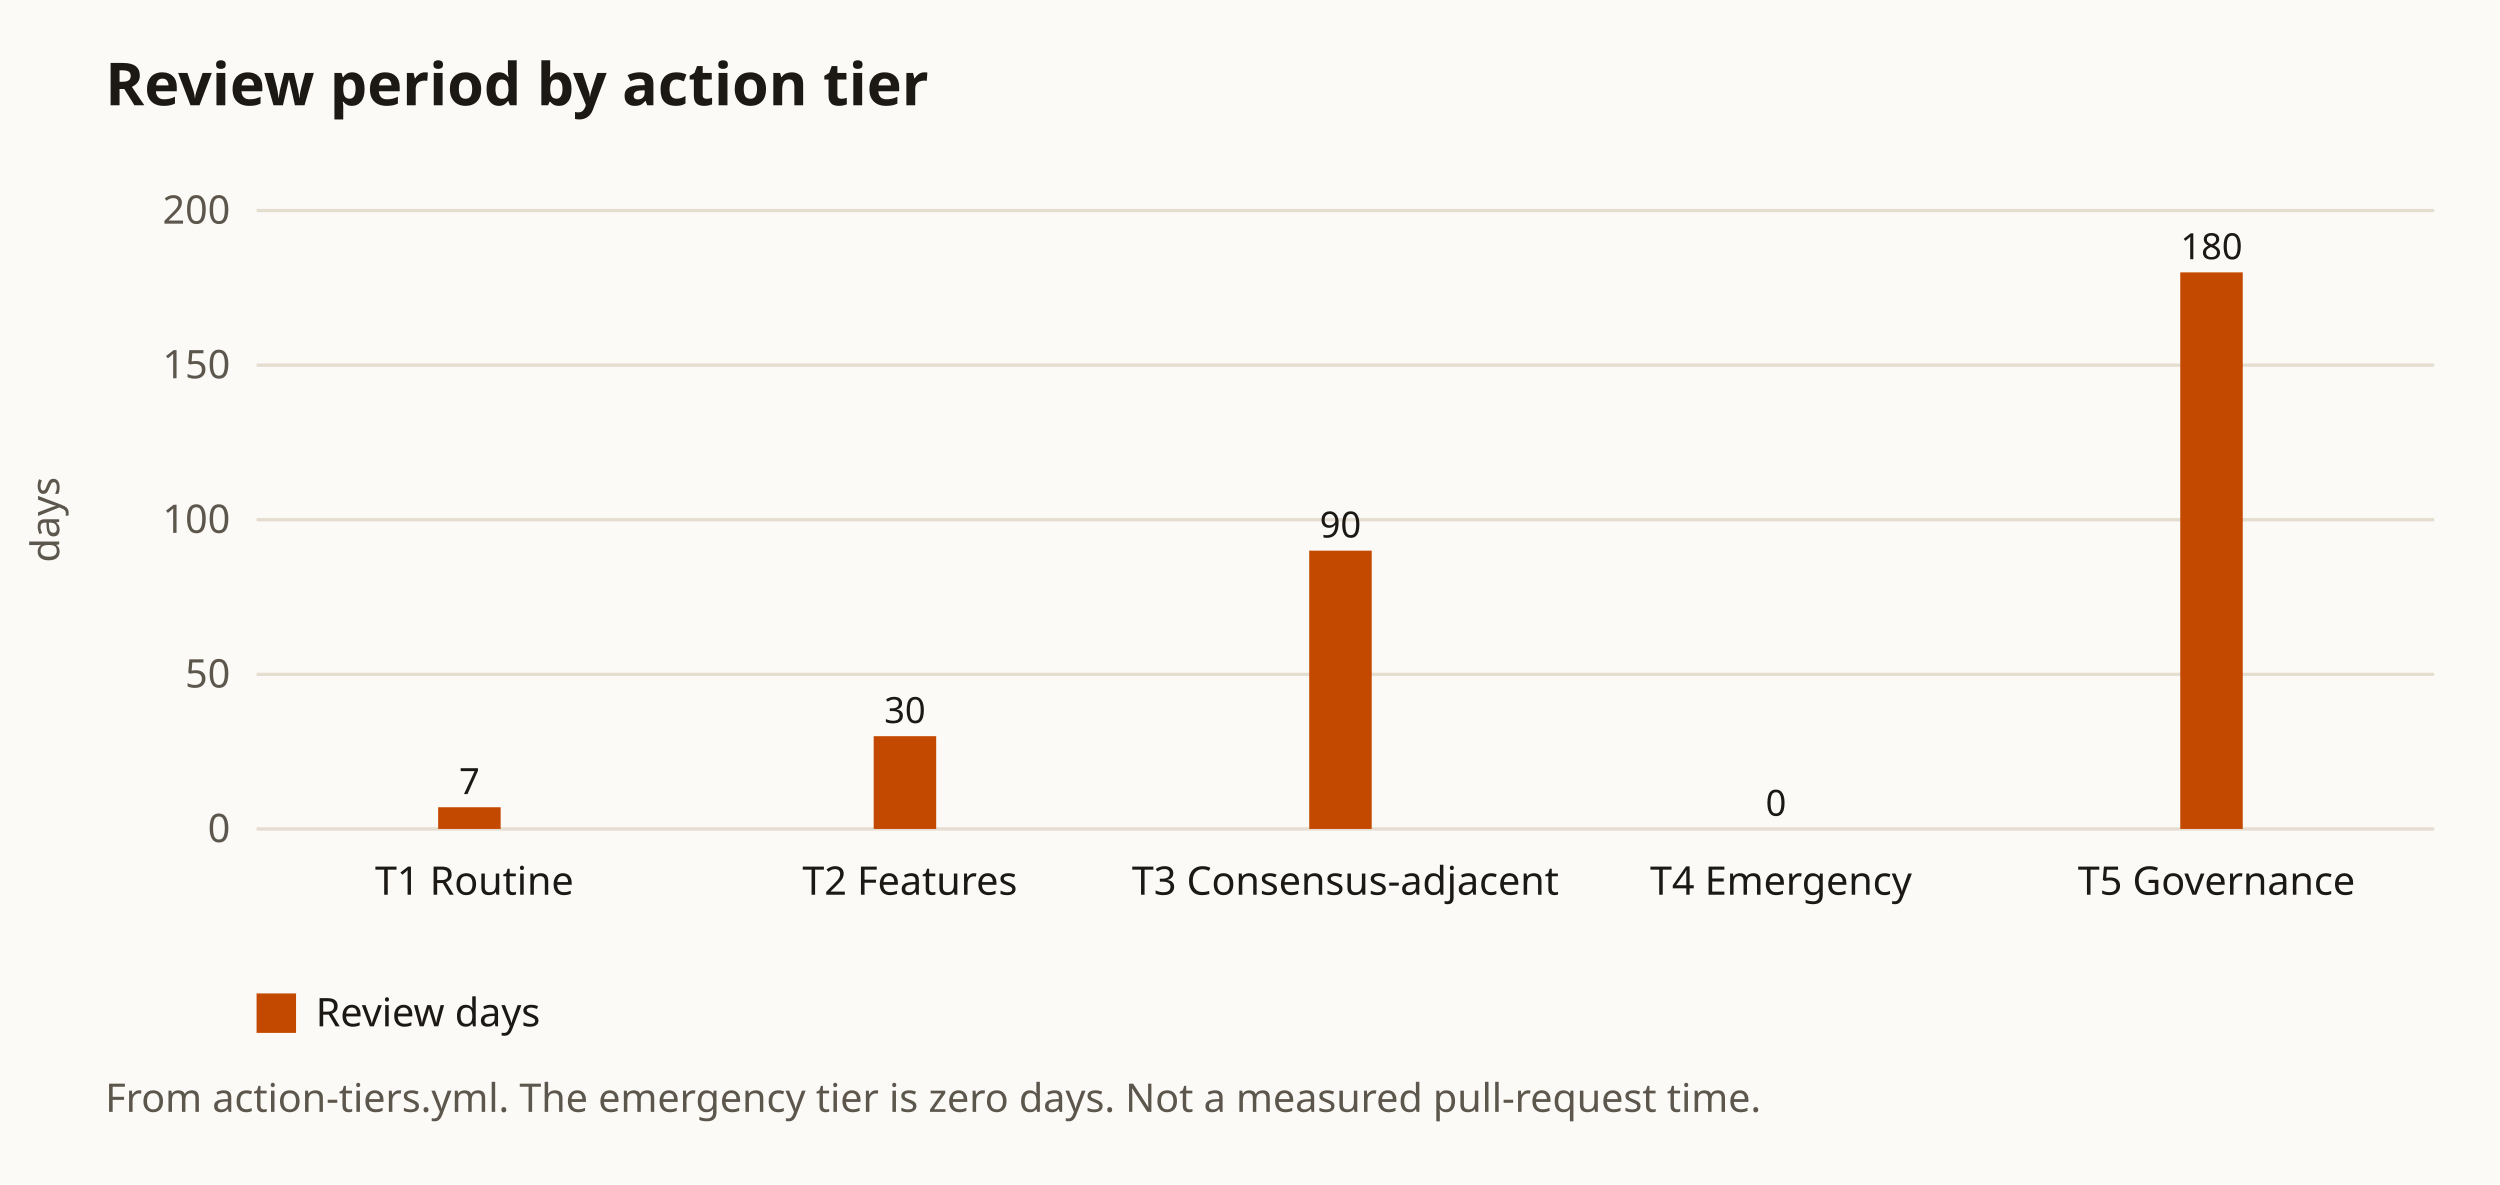
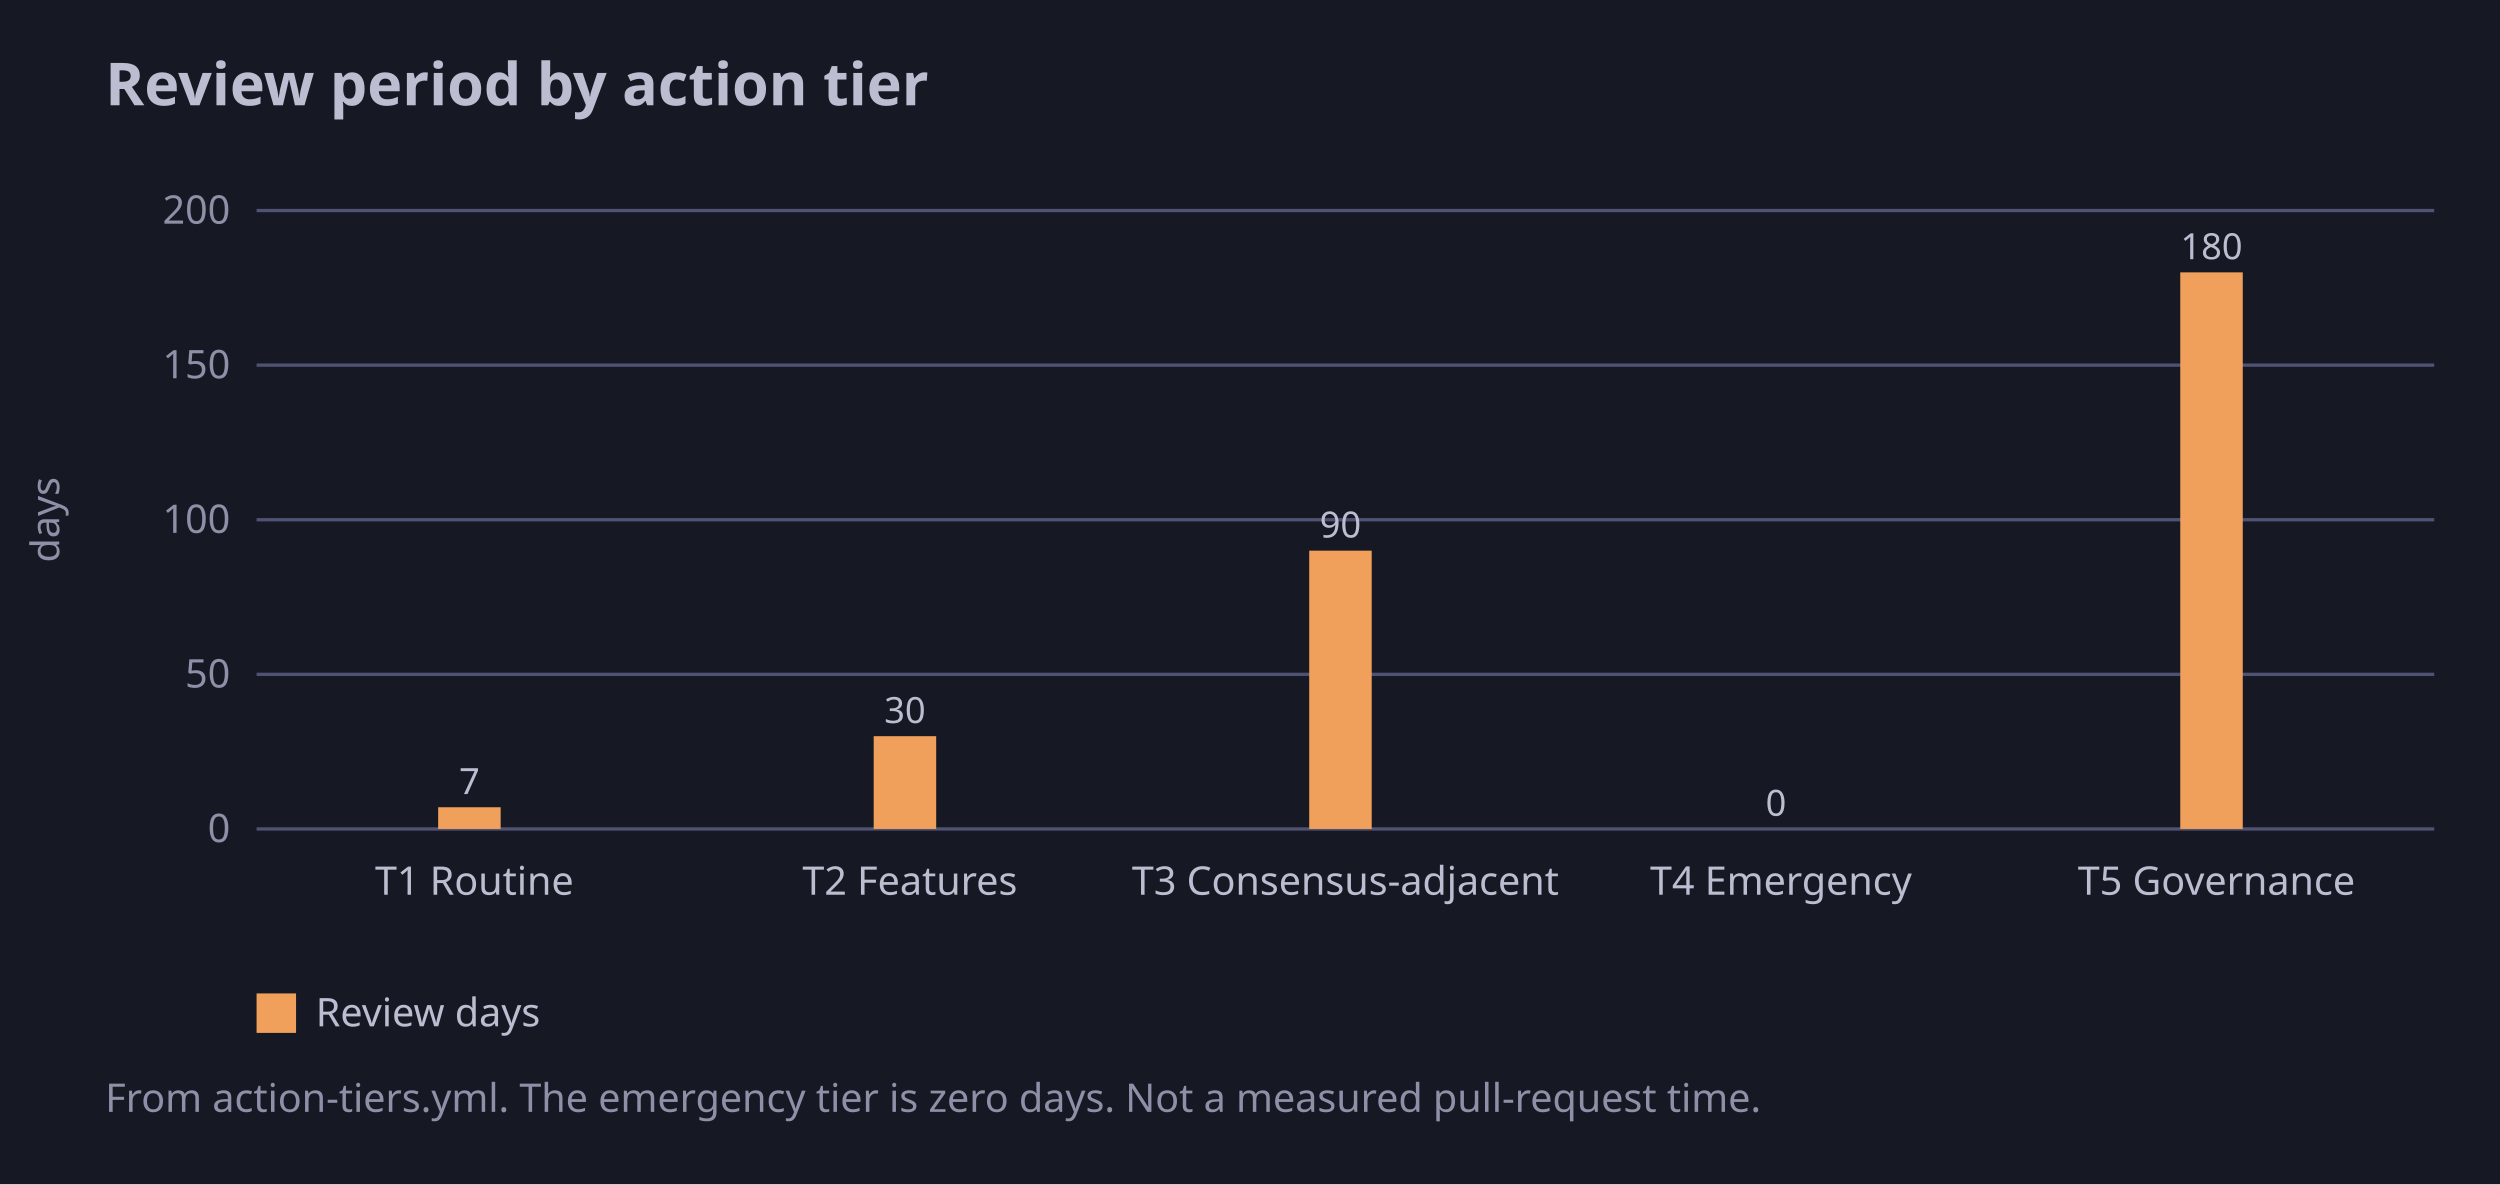
<svg xmlns="http://www.w3.org/2000/svg" viewBox="0 0 760 360" role="img" width="760" height="360">
-   <rect width="100%" height="100%" fill="#fbfaf7" />
-   <text x="32" y="32" fill="#1c1915" font-family="system-ui,sans-serif" font-size="18" font-weight="650">Review period by action tier</text>
-   <text x="18" y="158.0" fill="#5c564c" font-family="system-ui,sans-serif" font-size="12" text-anchor="middle" transform="rotate(-90 18 158.0)">days</text>
-   <line x1="78" y1="252.0" x2="740" y2="252.0" stroke="#e4ddd0" />
-   <text x="70" y="256.0" fill="#5c564c" text-anchor="end" font-family="system-ui,sans-serif" font-size="12">0</text>
-   <line x1="78" y1="205.0" x2="740" y2="205.0" stroke="#e4ddd0" />
-   <text x="70" y="209.0" fill="#5c564c" text-anchor="end" font-family="system-ui,sans-serif" font-size="12">50</text>
-   <line x1="78" y1="158.0" x2="740" y2="158.0" stroke="#e4ddd0" />
-   <text x="70" y="162.0" fill="#5c564c" text-anchor="end" font-family="system-ui,sans-serif" font-size="12">100</text>
-   <line x1="78" y1="111.0" x2="740" y2="111.0" stroke="#e4ddd0" />
-   <text x="70" y="115.0" fill="#5c564c" text-anchor="end" font-family="system-ui,sans-serif" font-size="12">150</text>
-   <line x1="78" y1="64.0" x2="740" y2="64.0" stroke="#e4ddd0" />
-   <text x="70" y="68.0" fill="#5c564c" text-anchor="end" font-family="system-ui,sans-serif" font-size="12">200</text>
-   <rect x="133.2" y="245.4" width="19.0" height="6.6" fill="#c44900" />
-   <text x="142.7" y="241.4" fill="#1c1915" text-anchor="middle" font-family="system-ui,sans-serif" font-size="11">7</text>
-   <text x="144.2" y="272" fill="#1c1915" text-anchor="middle" font-family="system-ui,sans-serif" font-size="12">T1 Routine</text>
-   <rect x="265.6" y="223.8" width="19.0" height="28.2" fill="#c44900" />
-   <text x="275.1" y="219.8" fill="#1c1915" text-anchor="middle" font-family="system-ui,sans-serif" font-size="11">30</text>
-   <text x="276.6" y="272" fill="#1c1915" text-anchor="middle" font-family="system-ui,sans-serif" font-size="12">T2 Features</text>
-   <rect x="398.0" y="167.4" width="19.0" height="84.6" fill="#c44900" />
-   <text x="407.5" y="163.4" fill="#1c1915" text-anchor="middle" font-family="system-ui,sans-serif" font-size="11">90</text>
-   <text x="409.0" y="272" fill="#1c1915" text-anchor="middle" font-family="system-ui,sans-serif" font-size="12">T3 Consensus-adjacent</text>
-   <rect x="530.4" y="252.0" width="19.0" height="0.0" fill="#c44900" />
-   <text x="539.9" y="248.0" fill="#1c1915" text-anchor="middle" font-family="system-ui,sans-serif" font-size="11">0</text>
-   <text x="541.4" y="272" fill="#1c1915" text-anchor="middle" font-family="system-ui,sans-serif" font-size="12">T4 Emergency</text>
-   <rect x="662.8" y="82.8" width="19.0" height="169.2" fill="#c44900" />
-   <text x="672.3" y="78.8" fill="#1c1915" text-anchor="middle" font-family="system-ui,sans-serif" font-size="11">180</text>
-   <text x="673.8" y="272" fill="#1c1915" text-anchor="middle" font-family="system-ui,sans-serif" font-size="12">T5 Governance</text>
-   <rect x="78" y="302" width="12" height="12" fill="#c44900" />
-   <text x="96" y="312" fill="#1c1915" font-family="system-ui,sans-serif" font-size="12">Review days</text>
-   <text x="32" y="338" fill="#5c564c" font-family="system-ui,sans-serif" font-size="12">From action-tiers.yml. The emergency tier is zero days. Not a measured pull-request time.</text>
+   <rect width="100%" height="100%" fill="#161923" />
+   <text x="32" y="32" fill="#bcbdd0" font-family="system-ui,sans-serif" font-size="18" font-weight="650">Review period by action tier</text>
+   <text x="18" y="158.0" fill="#8e90a8" font-family="system-ui,sans-serif" font-size="12" text-anchor="middle" transform="rotate(-90 18 158.0)">days</text>
+   <line x1="78" y1="252.0" x2="740" y2="252.0" stroke="#505274" />
+   <text x="70" y="256.0" fill="#8e90a8" text-anchor="end" font-family="system-ui,sans-serif" font-size="12">0</text>
+   <line x1="78" y1="205.0" x2="740" y2="205.0" stroke="#505274" />
+   <text x="70" y="209.0" fill="#8e90a8" text-anchor="end" font-family="system-ui,sans-serif" font-size="12">50</text>
+   <line x1="78" y1="158.0" x2="740" y2="158.0" stroke="#505274" />
+   <text x="70" y="162.0" fill="#8e90a8" text-anchor="end" font-family="system-ui,sans-serif" font-size="12">100</text>
+   <line x1="78" y1="111.0" x2="740" y2="111.0" stroke="#505274" />
+   <text x="70" y="115.0" fill="#8e90a8" text-anchor="end" font-family="system-ui,sans-serif" font-size="12">150</text>
+   <line x1="78" y1="64.0" x2="740" y2="64.0" stroke="#505274" />
+   <text x="70" y="68.0" fill="#8e90a8" text-anchor="end" font-family="system-ui,sans-serif" font-size="12">200</text>
+   <rect x="133.2" y="245.4" width="19.0" height="6.6" fill="#f0a05a" />
+   <text x="142.7" y="241.4" fill="#bcbdd0" text-anchor="middle" font-family="system-ui,sans-serif" font-size="11">7</text>
+   <text x="144.2" y="272" fill="#bcbdd0" text-anchor="middle" font-family="system-ui,sans-serif" font-size="12">T1 Routine</text>
+   <rect x="265.6" y="223.8" width="19.0" height="28.2" fill="#f0a05a" />
+   <text x="275.1" y="219.8" fill="#bcbdd0" text-anchor="middle" font-family="system-ui,sans-serif" font-size="11">30</text>
+   <text x="276.6" y="272" fill="#bcbdd0" text-anchor="middle" font-family="system-ui,sans-serif" font-size="12">T2 Features</text>
+   <rect x="398.0" y="167.4" width="19.0" height="84.6" fill="#f0a05a" />
+   <text x="407.5" y="163.4" fill="#bcbdd0" text-anchor="middle" font-family="system-ui,sans-serif" font-size="11">90</text>
+   <text x="409.0" y="272" fill="#bcbdd0" text-anchor="middle" font-family="system-ui,sans-serif" font-size="12">T3 Consensus-adjacent</text>
+   <rect x="530.4" y="252.0" width="19.0" height="0.0" fill="#f0a05a" />
+   <text x="539.9" y="248.0" fill="#bcbdd0" text-anchor="middle" font-family="system-ui,sans-serif" font-size="11">0</text>
+   <text x="541.4" y="272" fill="#bcbdd0" text-anchor="middle" font-family="system-ui,sans-serif" font-size="12">T4 Emergency</text>
+   <rect x="662.8" y="82.8" width="19.0" height="169.2" fill="#f0a05a" />
+   <text x="672.3" y="78.8" fill="#bcbdd0" text-anchor="middle" font-family="system-ui,sans-serif" font-size="11">180</text>
+   <text x="673.8" y="272" fill="#bcbdd0" text-anchor="middle" font-family="system-ui,sans-serif" font-size="12">T5 Governance</text>
+   <rect x="78" y="302" width="12" height="12" fill="#f0a05a" />
+   <text x="96" y="312" fill="#bcbdd0" font-family="system-ui,sans-serif" font-size="12">Review days</text>
+   <text x="32" y="338" fill="#8e90a8" font-family="system-ui,sans-serif" font-size="12">From action-tiers.yml. The emergency tier is zero days. Not a measured pull-request time.</text>
</svg>
